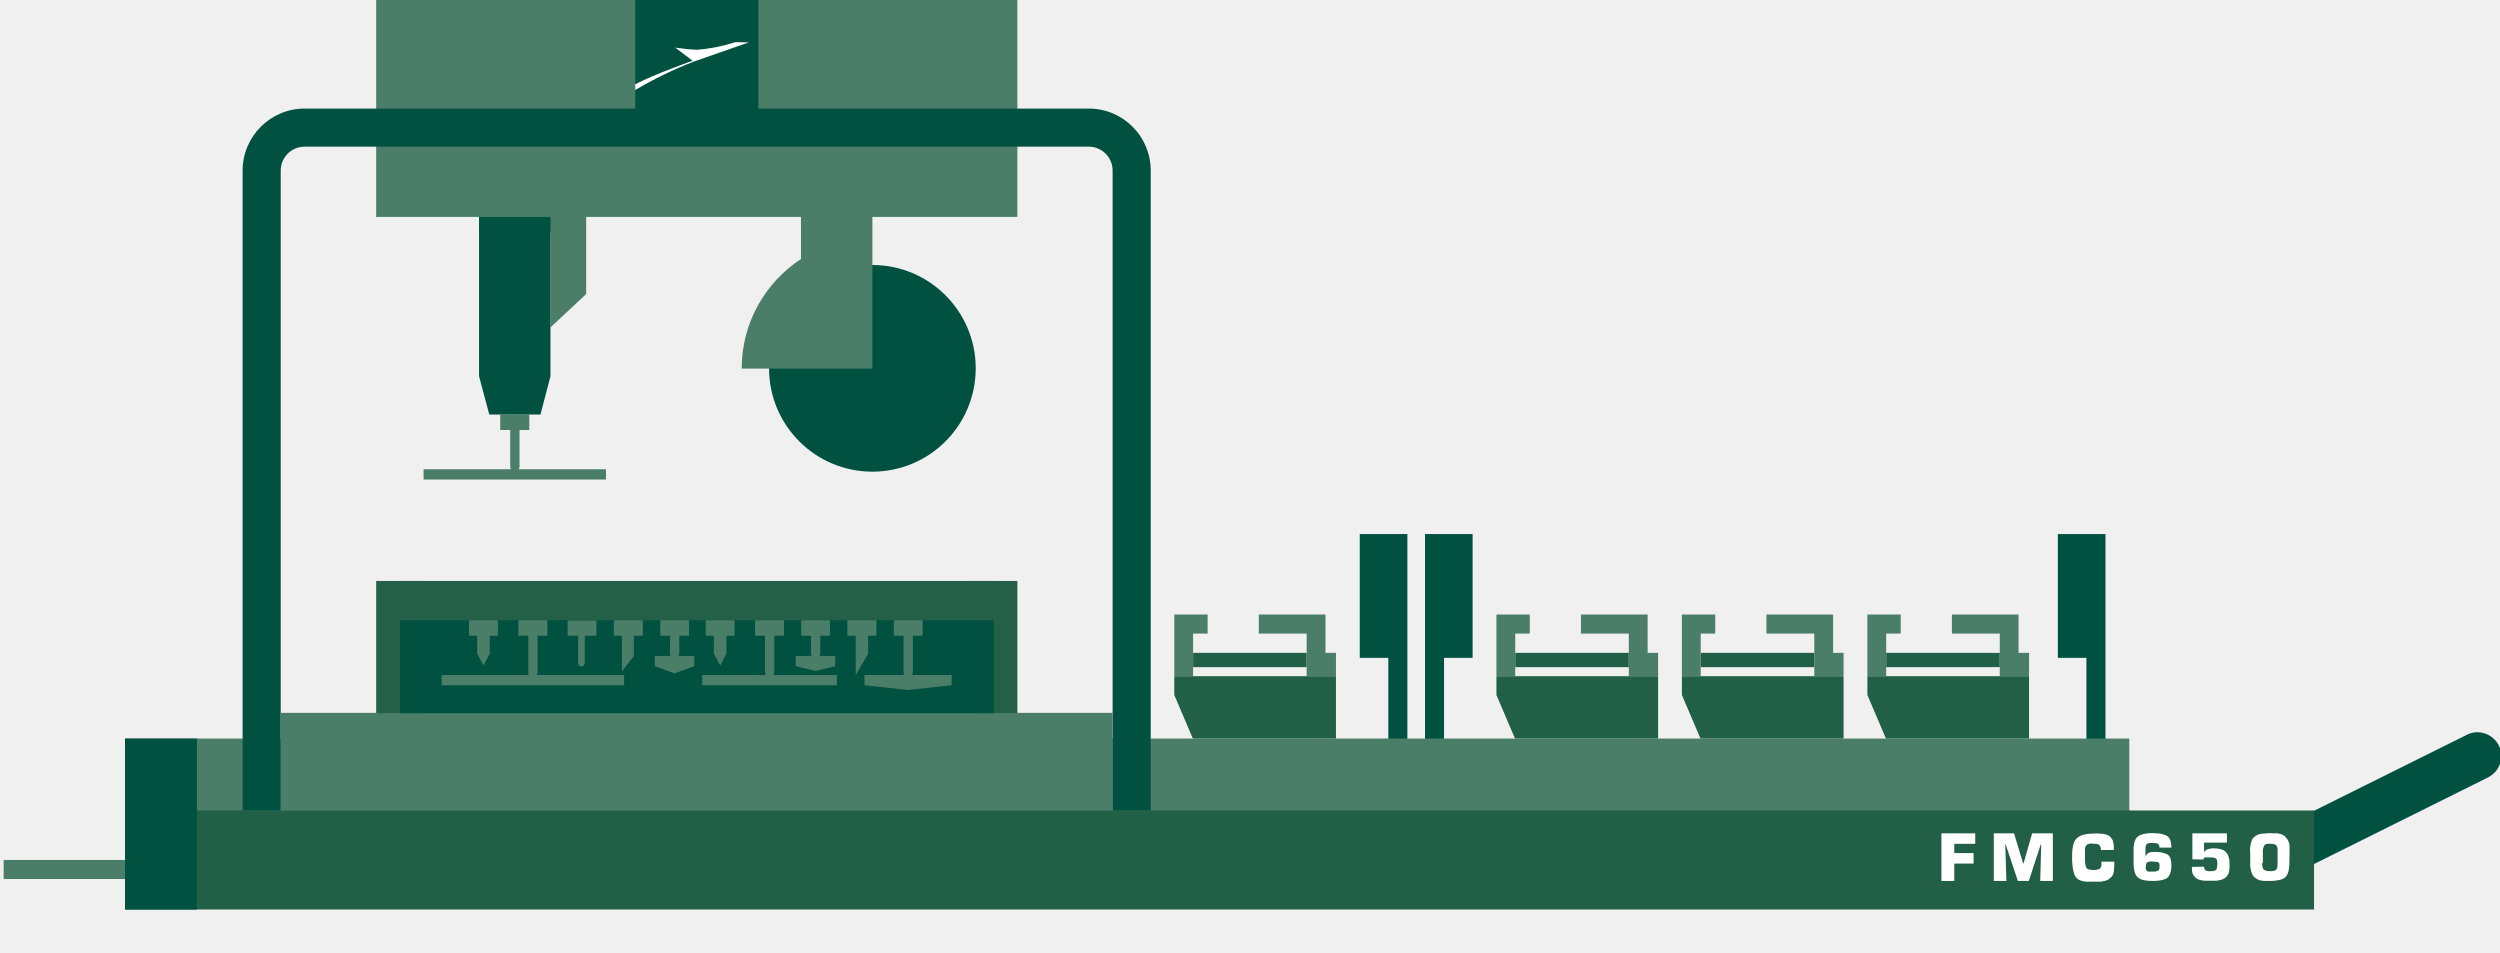
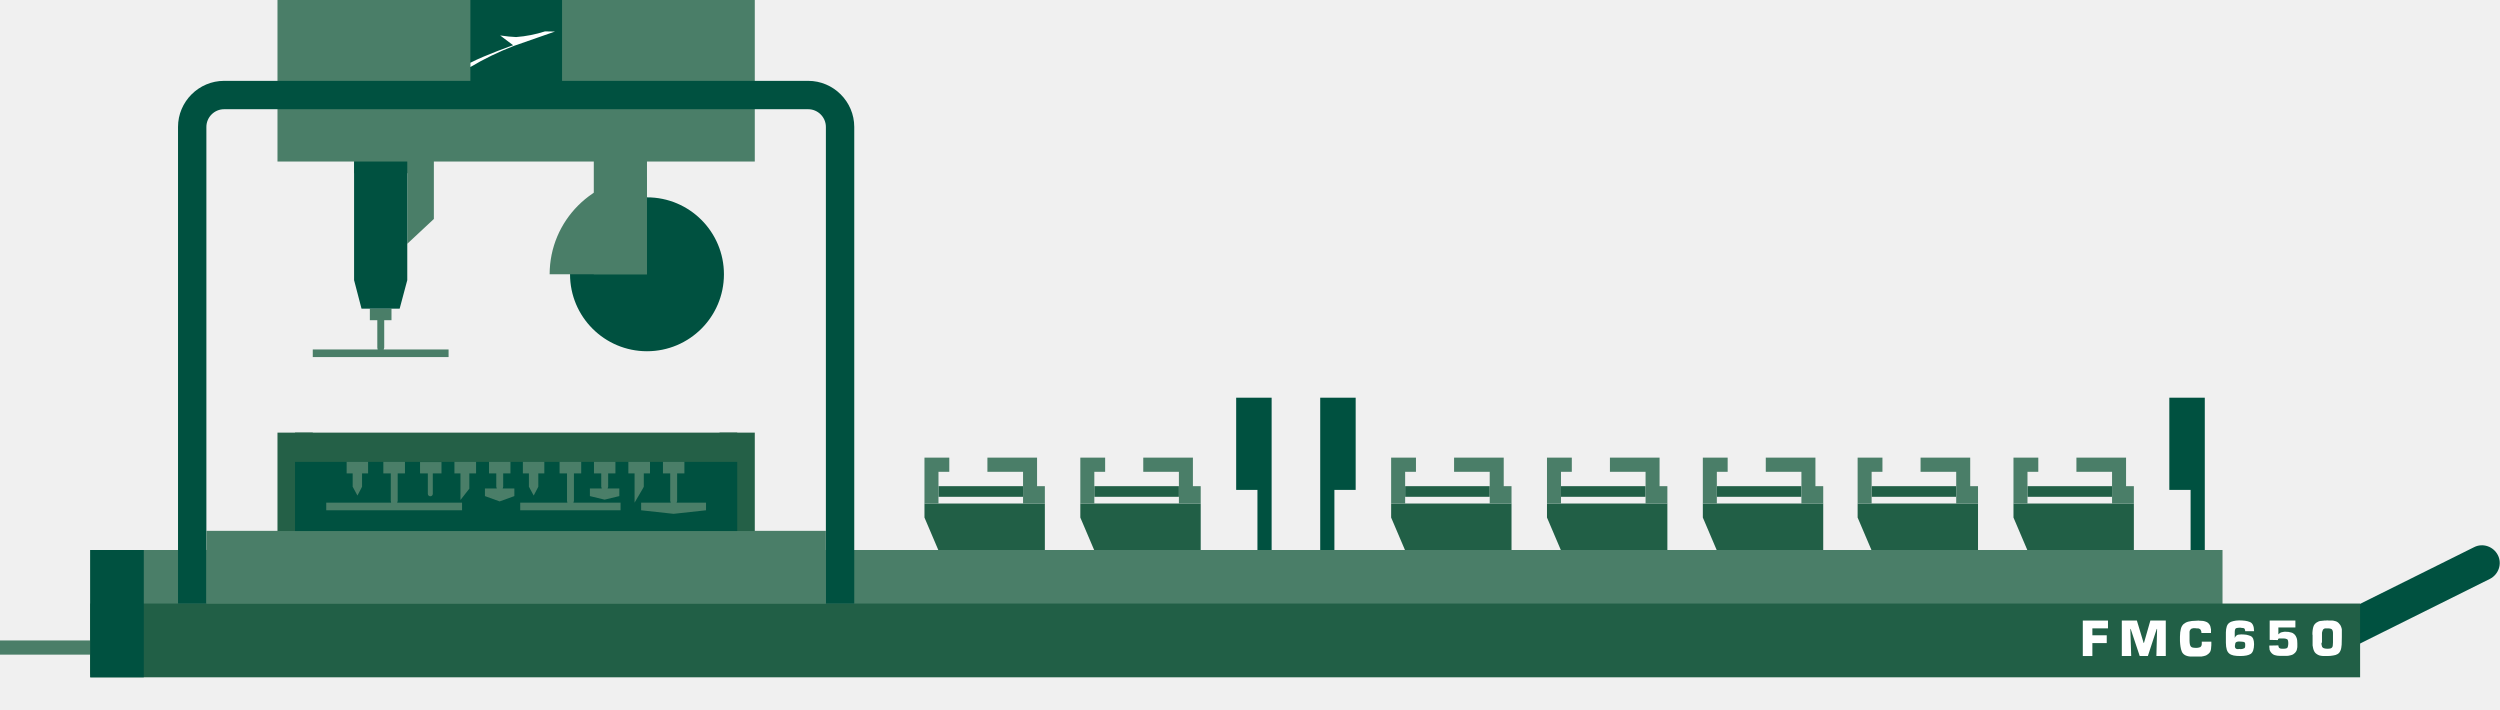
- <svg xmlns="http://www.w3.org/2000/svg" version="1.1" x="0px" y="0px" viewBox="0 0 1050 400" style="enable-background:new 0 0 1050 400;" xml:space="preserve">
+ <svg xmlns="http://www.w3.org/2000/svg" version="1.1" x="0px" y="0px" viewBox="0 0 1410 400" style="enable-background:new 0 0 1410 400;" xml:space="preserve">
  <style type="text/css">
	.st0{fill:#005140;}
	.st1{fill:none;}
	.st2{fill:#4A7E68;}
	.st3{fill:#215F46;}
	.st4{fill:#FFFFFF;}
	.st5{fill:#246047;}
</style>
  <g id="out">
-     <path class="st0" d="M909,371.8l127.1-63.2c4.9-2.5,10.9-0.4,13.4,4.5c2.5,4.9,0.4,10.9-4.5,13.4l-106.3,52.9   C937.6,379.9,904.1,374.2,909,371.8z" />
+     <path class="st0" d="M1268.3,371.8l127.1-63.2c4.9-2.5,10.9-0.4,13.4,4.5c2.5,4.9,0.4,10.9-4.5,13.4l-106.3,52.9   C1296.9,379.9,1263.3,374.2,1268.3,371.8z" />
  </g>
  <g id="FMC650">
</g>
  <g data-highlighted="FMC650_axes">
-     <path class="st1" d="M34.5,382v-71.8c0-9.9,8.1-18,18-18h49.5v48.2h381.4V240.1h360.9c9.9,0,18,8.1,18,18v34.1h32   c9.9,0,18,8.1,18,18v12.2h59.7c9.9,0,18,8.1,18,18V382c0,9.9-8.1,18-18,18H52.5C42.5,400,34.5,391.9,34.5,382z" />
+     <path class="st1" d="M32.9,382v-71.8c0-9.9,8.1-18,18-18h49.5v48.2h381.4V240.1h721.7c9.9,0,18,8.1,18,18v34.1h32   c9.9,0,18,8.1,18,18v12.2h59.7c9.9,0,18,8.1,18,18V382c0,9.9-8.1,18-18,18H50.9C41,400,32.9,391.9,32.9,382z" />
  </g>
  <g data-group="FMC650_axes">
    <g>
-       <polygon class="st0" points="598.5,260.3 598.5,273.3 598.5,316.3 606.5,316.3 606.5,276.3 618.5,276.3 618.5,224.3 598.5,224.3       " />
-       <polygon class="st0" points="884.3,260.3 884.3,273.3 884.3,316.3 876.3,316.3 876.3,276.3 864.3,276.3 864.3,224.3 884.3,224.3       " />
-       <polygon class="st0" points="591.1,260.3 591.1,273.3 591.1,316.3 583.1,316.3 583.1,276.3 571.1,276.3 571.1,224.3 591.1,224.3       " />
+       <polygon class="st0" points="744.6,260.3 744.6,273.3 744.6,316.3 752.6,316.3 752.6,276.3 764.6,276.3 764.6,224.3 744.6,224.3       " />
+       <polygon class="st0" points="1243.5,260.3 1243.5,273.3 1243.5,316.3 1235.5,316.3 1235.5,276.3 1223.5,276.3 1223.5,224.3     1243.5,224.3   " />
+       <polygon class="st0" points="717.2,260.3 717.2,273.3 717.2,316.3 709.2,316.3 709.2,276.3 697.2,276.3 697.2,224.3 717.2,224.3       " />
    </g>
-     <rect x="51.8" y="310.9" transform="matrix(-1.836970e-16 1 -1 -1.836970e-16 421.0314 309.3841)" class="st2" width="8" height="108.6" />
+     <rect x="50.3" y="310.9" transform="matrix(-1.836970e-16 1 -1 -1.836970e-16 419.4966 310.9188)" class="st2" width="8" height="108.6" />
    <g>
      <g>
-         <g>
-           <polygon class="st3" points="839.9,284 839.9,284 792.2,284 784.3,284 784.3,291.9 785.2,294 792.1,310.2 852.2,310.2       852.2,294 852.2,284     " />
-           <polygon class="st3" points="839.9,280.2 839.9,274.2 839.9,274.2 792.2,274.2 792.2,280.2     " />
-           <polygon class="st2" points="839.9,274.2 839.9,274.2 839.9,280.2 839.9,280.2 839.9,284 839.9,284 852.2,284 852.2,284       852.2,274.2 847.8,274.2 847.8,266.1 847.8,258.1 839.9,258.1 819.8,258.1 819.8,266.1 839.9,266.1     " />
-           <polygon class="st2" points="792.2,266.1 798.3,266.1 798.3,258.1 792.2,258.1 784.3,258.1 784.3,266.1 784.3,284 792.2,284           " />
-         </g>
-         <g>
-           <polygon class="st3" points="762,284 762,284 714.3,284 706.4,284 706.4,291.9 707.3,294 714.2,310.2 774.3,310.2 774.3,294       774.3,284     " />
-           <polygon class="st3" points="762,280.2 762,274.2 762,274.2 714.3,274.2 714.3,280.2     " />
-           <polygon class="st2" points="762,274.2 762,274.2 762,280.2 762,280.2 762,284 762,284 774.3,284 774.3,284 774.3,274.2       769.9,274.2 769.9,266.1 769.9,258.1 762,258.1 741.9,258.1 741.9,266.1 762,266.1     " />
-           <polygon class="st2" points="714.3,266.1 720.4,266.1 720.4,258.1 714.3,258.1 706.4,258.1 706.4,266.1 706.4,284 714.3,284           " />
-         </g>
-         <g>
-           <polygon class="st3" points="684.1,284 684.1,284 636.4,284 628.5,284 628.5,291.9 629.4,294 636.3,310.2 696.4,310.2       696.4,294 696.4,284     " />
-           <polygon class="st3" points="684.1,280.2 684.1,274.2 684.1,274.2 636.4,274.2 636.4,280.2     " />
-           <polygon class="st2" points="684.1,274.2 684.1,274.2 684.1,280.2 684.1,280.2 684.1,284 684.1,284 696.4,284 696.4,284       696.4,274.2 692,274.2 692,266.1 692,258.1 684.1,258.1 664,258.1 664,266.1 684.1,266.1     " />
-           <polygon class="st2" points="636.4,266.1 642.5,266.1 642.5,258.1 636.4,258.1 628.5,258.1 628.5,266.1 628.5,284 636.4,284           " />
-         </g>
+         <polygon class="st3" points="1191.2,284 1191.2,284 1143.5,284 1135.6,284 1135.6,291.9 1136.5,294 1143.4,310.2 1203.5,310.2      1203.5,294 1203.5,284    " />
+         <polygon class="st3" points="1191.2,280.2 1191.2,274.2 1191.2,274.2 1143.5,274.2 1143.5,280.2    " />
+         <polygon class="st2" points="1191.2,274.2 1191.2,274.2 1191.2,280.2 1191.2,280.2 1191.2,284 1191.2,284 1203.5,284 1203.5,284      1203.5,274.2 1199.1,274.2 1199.1,266.1 1199.1,258.1 1191.2,258.1 1171.1,258.1 1171.1,266.1 1191.2,266.1    " />
+         <polygon class="st2" points="1143.5,266.1 1149.6,266.1 1149.6,258.1 1143.5,258.1 1135.6,258.1 1135.6,266.1 1135.6,284      1143.5,284    " />
      </g>
      <g>
-         <polygon class="st3" points="548.8,284 548.8,284 501.1,284 493.2,284 493.2,291.9 494.1,294 501,310.2 561.1,310.2 561.1,294      561.1,284    " />
-         <polygon class="st3" points="548.8,280.2 548.8,274.2 548.8,274.2 501.1,274.2 501.1,280.2    " />
-         <polygon class="st2" points="548.8,274.2 548.8,274.2 548.8,280.2 548.8,280.2 548.8,284 548.8,284 561.1,284 561.1,284      561.1,274.2 556.7,274.2 556.7,266.1 556.7,258.1 548.8,258.1 528.7,258.1 528.7,266.1 548.8,266.1    " />
-         <polygon class="st2" points="501.1,266.1 507.2,266.1 507.2,258.1 501.1,258.1 493.2,258.1 493.2,266.1 493.2,284 501.1,284         " />
+         <polygon class="st3" points="1103.3,284 1103.3,284 1055.6,284 1047.7,284 1047.7,291.9 1048.6,294 1055.5,310.2 1115.6,310.2      1115.6,294 1115.6,284    " />
+         <polygon class="st3" points="1103.3,280.2 1103.3,274.2 1103.3,274.2 1055.6,274.2 1055.6,280.2    " />
+         <polygon class="st2" points="1103.3,274.2 1103.3,274.2 1103.3,280.2 1103.3,280.2 1103.3,284 1103.3,284 1115.6,284 1115.6,284      1115.6,274.2 1111.2,274.2 1111.2,266.1 1111.2,258.1 1103.3,258.1 1083.2,258.1 1083.2,266.1 1103.3,266.1    " />
+         <polygon class="st2" points="1055.6,266.1 1061.7,266.1 1061.7,258.1 1055.6,258.1 1047.7,258.1 1047.7,266.1 1047.7,284      1055.6,284    " />
+       </g>
+       <g>
+         <polygon class="st3" points="1016,284 1016,284 968.3,284 960.4,284 960.4,291.9 961.3,294 968.2,310.2 1028.3,310.2 1028.3,294      1028.3,284    " />
+         <polygon class="st3" points="1016,280.2 1016,274.2 1016,274.2 968.3,274.2 968.3,280.2    " />
+         <polygon class="st2" points="1016,274.2 1016,274.2 1016,280.2 1016,280.2 1016,284 1016,284 1028.3,284 1028.3,284      1028.3,274.2 1023.9,274.2 1023.9,266.1 1023.9,258.1 1016,258.1 995.9,258.1 995.9,266.1 1016,266.1    " />
+         <polygon class="st2" points="968.3,266.1 974.4,266.1 974.4,258.1 968.3,258.1 960.4,258.1 960.4,266.1 960.4,284 968.3,284         " />
+       </g>
+       <g>
+         <polygon class="st3" points="928.1,284 928.1,284 880.4,284 872.5,284 872.5,291.9 873.4,294 880.3,310.2 940.4,310.2 940.4,294      940.4,284    " />
+         <polygon class="st3" points="928.1,280.2 928.1,274.2 928.1,274.2 880.4,274.2 880.4,280.2    " />
+         <polygon class="st2" points="928.1,274.2 928.1,274.2 928.1,280.2 928.1,280.2 928.1,284 928.1,284 940.4,284 940.4,284      940.4,274.2 936,274.2 936,266.1 936,258.1 928.1,258.1 908,258.1 908,266.1 928.1,266.1    " />
+         <polygon class="st2" points="880.4,266.1 886.5,266.1 886.5,258.1 880.4,258.1 872.5,258.1 872.5,266.1 872.5,284 880.4,284         " />
+       </g>
+       <g>
+         <polygon class="st3" points="840.2,284 840.2,284 792.5,284 784.6,284 784.6,291.9 785.5,294 792.4,310.2 852.5,310.2 852.5,294      852.5,284    " />
+         <polygon class="st3" points="840.2,280.2 840.2,274.2 840.2,274.2 792.5,274.2 792.5,280.2    " />
+         <polygon class="st2" points="840.2,274.2 840.2,274.2 840.2,280.2 840.2,280.2 840.2,284 840.2,284 852.5,284 852.5,284      852.5,274.2 848.1,274.2 848.1,266.1 848.1,258.1 840.2,258.1 820.1,258.1 820.1,266.1 840.2,266.1    " />
+         <polygon class="st2" points="792.5,266.1 798.6,266.1 798.6,258.1 792.5,258.1 784.6,258.1 784.6,266.1 784.6,284 792.5,284         " />
+       </g>
+       <g>
+         <polygon class="st3" points="664.9,284 664.9,284 617.2,284 609.3,284 609.3,291.9 610.2,294 617.1,310.2 677.2,310.2 677.2,294      677.2,284    " />
+         <polygon class="st3" points="664.9,280.2 664.9,274.2 664.9,274.2 617.2,274.2 617.2,280.2    " />
+         <polygon class="st2" points="664.9,274.2 664.9,274.2 664.9,280.2 664.9,280.2 664.9,284 664.9,284 677.2,284 677.2,284      677.2,274.2 672.8,274.2 672.8,266.1 672.8,258.1 664.9,258.1 644.8,258.1 644.8,266.1 664.9,266.1    " />
+         <polygon class="st2" points="617.2,266.1 623.3,266.1 623.3,258.1 617.2,258.1 609.3,258.1 609.3,266.1 609.3,284 617.2,284         " />
+       </g>
+       <g>
+         <polygon class="st3" points="577,284 577,284 529.3,284 521.4,284 521.4,291.9 522.3,294 529.2,310.2 589.3,310.2 589.3,294      589.3,284    " />
+         <polygon class="st3" points="577,280.2 577,274.2 577,274.2 529.3,274.2 529.3,280.2    " />
+         <polygon class="st2" points="577,274.2 577,274.2 577,280.2 577,280.2 577,284 577,284 589.3,284 589.3,284 589.3,274.2      584.9,274.2 584.9,266.1 584.9,258.1 577,258.1 556.9,258.1 556.9,266.1 577,266.1    " />
+         <polygon class="st2" points="529.3,266.1 535.4,266.1 535.4,258.1 529.3,258.1 521.4,258.1 521.4,266.1 521.4,284 529.3,284         " />
      </g>
    </g>
-     <rect x="52.5" y="310.2" class="st2" width="841.8" height="70.2" />
-     <rect x="52.5" y="340.4" class="st3" width="919.4" height="41.6" />
-     <rect x="52.5" y="310.2" class="st0" width="30.2" height="71.8" />
+     <rect x="50.9" y="310.2" class="st2" width="1202.6" height="70.2" />
+     <rect x="50.9" y="340.4" class="st3" width="1280.2" height="41.6" />
+     <rect x="50.9" y="310.2" class="st0" width="30.2" height="71.8" />
    <g>
-       <path class="st4" d="M820.8,358.3h8.1v4.4h-8.1v7.3h-5.4v-20h14.2v4.4h-8.8V358.3z" />
-       <path class="st4" d="M862.2,370h-5.3l0.4-15.3h-0.2l-5,15.3h-4.6l-5.1-15.3h-0.2l0.5,15.3h-5.3v-20h8.5l3.8,12.6h0.2l3.6-12.6h8.7    V370z" />
-       <path class="st4" d="M888,362.5v0.6c0,0.6,0,1.3-0.1,1.8c0,0.6-0.1,1.1-0.2,1.7c-0.1,0.5-0.3,1-0.7,1.5s-0.8,0.8-1.4,1.2    c-0.3,0.2-0.6,0.4-1,0.5c-0.3,0.1-0.7,0.2-1.1,0.3c-0.2,0-0.4,0-0.5,0.1c-0.2,0-0.4,0-0.5,0.1c-0.2,0-0.4,0-0.6,0    c-0.2,0-0.4,0-0.5,0c0,0-0.1,0-0.1,0c-0.1,0-0.1,0-0.1,0s-0.1,0-0.1,0s-0.1,0-0.1,0c-0.2,0-0.4,0-0.6,0c-0.2,0-0.4,0-0.6,0    c-0.1,0-0.2,0-0.3,0s-0.2,0-0.3,0c-0.1,0-0.2,0-0.3,0s-0.2,0-0.3,0c-0.1,0-0.2,0-0.3,0c-0.1,0-0.2,0-0.3,0c-0.1,0-0.2,0-0.3,0    c-0.1,0-0.2,0-0.3,0c-0.2,0-0.4,0-0.6,0c-0.2,0-0.4,0-0.6,0c-1.3-0.1-2.4-0.4-3.2-0.9c-0.8-0.5-1.4-1.2-1.7-2    c-0.3-0.8-0.6-1.8-0.7-2.7c-0.2-1-0.2-2-0.3-3.1l0-2.6c0-1.7,0.2-3.1,0.5-4.3c0.3-1.2,0.8-2,1.5-2.7c0.7-0.6,1.6-1.1,2.7-1.4    c1.2-0.3,2.6-0.5,4.3-0.5l1.7-0.1c0.1,0,0.1,0.1,0.2,0.1s0.1,0,0.2,0c0.1,0,0.2,0,0.2,0s0.1,0,0.2,0c0.5,0,1,0.1,1.5,0.1    c0.5,0.1,1,0.2,1.5,0.4c0.5,0.1,0.9,0.4,1.3,0.7s0.7,0.7,1,1.2c0.1,0.2,0.3,0.5,0.3,0.7c0.1,0.3,0.2,0.5,0.2,0.8    c0,0.1,0,0.3,0.1,0.4c0,0.1,0,0.3,0.1,0.4c0,0.1,0,0.3,0,0.4c0,0.1,0,0.3,0,0.4c0,0.1,0,0.2,0,0.2s0,0.2,0,0.2c0,0,0,0.1,0,0.1    s0,0.1,0,0.1c0,0,0,0.1,0,0.1s0,0.1,0,0.1c0,0,0,0,0,0.1c0,0,0,0,0,0.1c0,0,0,0,0,0.1c0,0,0,0,0,0c0,0,0,0,0,0c0,0,0,0,0,0    c0,0,0,0,0,0v0.3h-5.4c0-0.5,0-0.9-0.2-1.2c-0.1-0.3-0.2-0.6-0.4-0.8c-0.2-0.2-0.5-0.3-0.8-0.5c-0.4-0.1-0.8-0.1-1.3-0.1l-0.9-0.1    c0,0-0.1,0-0.1,0c0,0-0.1,0-0.1,0c0,0-0.1,0-0.1,0s-0.1,0-0.1,0s-0.1,0-0.1,0s-0.1,0-0.1,0c0,0-0.1,0-0.1,0c0,0-0.1,0-0.1,0    c-0.2,0-0.3,0-0.5,0.1c-0.2,0-0.3,0.1-0.5,0.1c-0.1,0.1-0.3,0.1-0.4,0.2c-0.1,0.1-0.2,0.2-0.3,0.3c-0.1,0.1-0.2,0.2-0.3,0.4    c-0.1,0.1-0.1,0.2-0.2,0.4c0,0.1,0,0.3-0.1,0.4c0,0.1,0,0.3,0,0.4c0,0,0,0,0,0.1c0,0,0,0,0,0.1c0,0,0,0,0,0.1c0,0,0,0,0,0.1    c0,0,0,0,0,0.1c0,0,0,0,0,0.1c0,0,0,0,0,0.1c0,0.1,0,0.2,0,0.2c0,0.1,0,0.1,0,0.2c0,0.1,0,0.2,0,0.2s0,0.1,0,0.2    c0,0.1,0,0.2,0,0.2s0,0.1,0,0.2c0,0.1,0,0.2,0,0.2s0,0.1,0,0.2c0,0.1,0,0.3,0,0.4c0,0.2,0,0.3,0,0.5c0,0.1,0,0.3,0,0.4    s0,0.3,0,0.4c0,0,0,0.1,0,0.1c0,0,0,0.1,0,0.1c0,0,0,0.1,0,0.1c0,0,0,0.1,0,0.1c0,0.1,0,0.1,0,0.2c0,0,0,0.1,0,0.1s0,0.1,0,0.1    c0,0.1,0,0.1,0,0.1c0,0.7,0.1,1.4,0.2,1.9c0.1,0.5,0.3,0.9,0.5,1.2c0.2,0.3,0.6,0.5,1,0.6s1.1,0.2,1.8,0.2c0.5,0,1,0,1.4-0.1    s0.8-0.2,1.1-0.3c0.3-0.2,0.5-0.4,0.7-0.8c0.2-0.4,0.2-0.8,0.2-1.4c0,0,0,0,0-0.1c0,0,0,0,0-0.1c0,0,0,0,0-0.1s0,0,0-0.1    c0,0,0,0,0-0.1c0,0,0,0,0-0.1s0,0,0-0.1s0,0,0-0.1v-0.1H888z" />
-       <path class="st4" d="M907,356.1c0-0.5-0.1-0.8-0.2-1.1c-0.1-0.3-0.2-0.5-0.4-0.6c-0.2-0.1-0.4-0.2-0.7-0.2s-0.7-0.1-1-0.1    l-0.5-0.1c-0.5,0-1,0.1-1.4,0.1c-0.4,0.1-0.7,0.1-0.9,0.2c-0.3,0.1-0.4,0.4-0.6,0.7c-0.1,0.4-0.2,0.8-0.2,1.4l0,0.5v2.9    c0.2-0.5,0.4-0.8,0.7-1.1s0.5-0.5,0.8-0.6c0.3-0.1,0.6-0.2,1-0.2c0.4,0,0.8-0.1,1.2-0.1c1.1,0,2,0.1,2.9,0.2    c0.8,0.2,1.6,0.4,2.3,0.7c0.7,0.3,1.2,0.9,1.5,1.6c0.3,0.8,0.5,1.8,0.5,3c0,1.4-0.2,2.6-0.5,3.5c-0.3,0.9-0.8,1.6-1.4,2    c-0.6,0.4-1.4,0.7-2.4,0.9c-1,0.2-2.2,0.3-3.5,0.3c-1.5,0-2.7-0.1-3.7-0.3c-1-0.2-1.9-0.6-2.5-1.1c-0.6-0.5-1.1-1.2-1.4-2.2    c-0.3-1-0.5-2.3-0.5-3.9c0-0.1,0-0.2,0-0.3c0-0.1,0-0.2,0-0.3s0-0.2,0-0.3c0-0.1,0-0.2,0-0.3c0-0.1,0-0.2,0-0.3c0-0.1,0-0.2,0-0.3    c0-0.1,0-0.2,0-0.3c0-0.1,0-0.2,0-0.3l0-3.4c0-1.3,0.2-2.5,0.5-3.4c0.3-0.9,0.8-1.6,1.4-2c0.6-0.5,1.4-0.8,2.3-1    c0.9-0.2,2-0.4,3.3-0.4c1.2,0,2.3,0.1,3.3,0.2s1.9,0.4,2.7,0.7c0.8,0.3,1.4,0.9,1.8,1.8c0.4,0.9,0.6,2.1,0.6,3.5v-0.1H907z     M901.2,364.7c0,0.3,0.1,0.5,0.2,0.7c0.1,0.2,0.3,0.4,0.5,0.5c0.2,0.1,0.5,0.2,0.9,0.2l1.3-0.1c0,0,0,0.1,0.1,0.1c0,0,0,0,0.1,0    c0,0,0,0,0.1,0c0,0,0,0,0.1,0c0.5,0,0.9-0.1,1.2-0.2c0.3-0.1,0.6-0.2,0.8-0.3c0.2-0.1,0.3-0.3,0.4-0.6c0.1-0.3,0.1-0.7,0.1-1.3    c0-0.4,0-0.7-0.1-1c-0.1-0.3-0.2-0.4-0.4-0.5c-0.2-0.1-0.4-0.2-0.6-0.2c-0.2,0-0.5-0.1-0.8-0.1l-1.6-0.1c-0.5,0-0.9,0.1-1.2,0.2    c-0.3,0.1-0.5,0.2-0.6,0.3c-0.1,0.1-0.2,0.3-0.3,0.6s-0.1,0.5-0.1,0.9v-0.1C901.2,364.1,901.2,364.4,901.2,364.7z" />
-       <path class="st4" d="M935.5,353.9h-9.8v3.9c0.3-0.3,0.6-0.6,0.9-0.8c0.3-0.2,0.6-0.3,0.9-0.4c0.3-0.1,0.7-0.1,1-0.2    s0.8-0.1,1.2-0.1c1.2,0,2.2,0.1,3.1,0.4c0.9,0.2,1.5,0.6,2,1.1c0.5,0.5,0.9,1.1,1.2,2c0.3,0.8,0.4,1.9,0.4,3.1v0.6    c0,0.1,0,0.2,0,0.3c0,0.1,0,0.2,0,0.3c0,0,0,0.1,0,0.1s0,0.1,0,0.1c0,0,0,0.1,0,0.1c0,0.1,0,0.1,0,0.1c0,0.4,0,0.7-0.1,1    s-0.1,0.7-0.2,1c-0.1,0.3-0.2,0.6-0.4,0.9c-0.2,0.3-0.4,0.6-0.6,0.8c-0.3,0.3-0.7,0.6-1,0.8s-0.8,0.4-1.2,0.5s-0.8,0.2-1.3,0.3    c-0.4,0.1-0.9,0.1-1.3,0.1c-0.1,0-0.2,0-0.3,0s-0.2,0-0.3,0c-0.1,0-0.2,0-0.3,0s-0.2,0-0.2,0c-0.1,0-0.2,0-0.3,0    c-0.1,0-0.2,0-0.3,0c-0.1,0-0.2,0-0.3,0c-0.1,0-0.2,0-0.2,0c-0.1,0-0.3,0-0.4,0c-0.2,0-0.3,0-0.5,0c-0.1,0-0.2,0-0.2,0    s-0.1,0-0.2,0c-0.1,0-0.2,0-0.2,0s-0.1,0-0.2,0c-0.5,0-1-0.1-1.4-0.1c-0.5-0.1-0.9-0.2-1.3-0.3c-0.4-0.1-0.8-0.3-1.2-0.6    c-0.4-0.3-0.7-0.6-1-1c-0.2-0.2-0.3-0.4-0.4-0.6c-0.1-0.2-0.2-0.5-0.3-0.7c-0.1-0.2-0.1-0.5-0.1-0.8c0-0.3-0.1-0.5-0.1-0.8    c0-0.1,0-0.1,0-0.2s0-0.1,0-0.2c0,0,0-0.1,0-0.1c0,0,0-0.1,0-0.1c0,0,0,0,0-0.1s0-0.1,0-0.1c0,0,0,0,0-0.1s0,0,0,0c0,0,0,0,0,0    l5.1-0.1c0,0.4,0.1,0.7,0.2,1c0.1,0.2,0.2,0.4,0.4,0.5c0.2,0.1,0.4,0.2,0.6,0.3c0.3,0,0.6,0.1,0.9,0.1c0.8,0,1.4,0,1.9-0.1    c0.5-0.1,0.8-0.2,1-0.4c0.2-0.2,0.3-0.5,0.4-0.9c0.1-0.4,0.2-1,0.2-1.8c0-0.6-0.1-1.1-0.2-1.5c-0.1-0.4-0.3-0.6-0.5-0.7    c-0.2-0.1-0.5-0.2-0.9-0.3c-0.4-0.1-0.9-0.1-1.5-0.1c0,0,0,0-0.1,0c0,0-0.1,0-0.1,0c0,0-0.1,0-0.1,0c0,0-0.1,0-0.1,0    c-0.1,0-0.1,0-0.2,0c-0.1,0-0.1,0-0.1,0c-0.1,0-0.1,0-0.2,0c-0.1,0-0.1,0-0.2,0c-0.1,0-0.1,0-0.2,0c-0.1,0-0.1,0-0.2,0    c-0.1,0-0.2,0-0.3,0c-0.1,0-0.2,0-0.3,0c-0.1,0-0.3,0.1-0.3,0.1c-0.1,0.1-0.2,0.1-0.2,0.2c-0.1,0.1-0.1,0.2-0.1,0.3    c0,0.1-0.1,0.2-0.1,0.3l-4.6-0.1V350h14.5V353.9z" />
-       <path class="st4" d="M945,358c0-0.8,0-1.5,0.1-2.3c0.1-0.7,0.2-1.5,0.4-2.1c0.2-0.7,0.5-1.3,1-1.8c0.5-0.5,1.2-1,2-1.3    c0.2-0.1,0.4-0.2,0.7-0.2c0.2-0.1,0.5-0.1,0.7-0.1c0.3,0,0.5-0.1,0.8-0.1c0.3,0,0.5,0,0.8-0.1c0,0,0.1,0,0.1,0s0.1,0,0.1,0    c0,0,0,0,0.1,0c0,0,0.1,0,0.1,0c0,0,0.1,0,0.1,0c0,0,0.1,0,0.1,0c0,0,0,0,0.1,0s0.1,0,0.1,0l1.1-0.1c0.3,0,0.6,0.1,1,0.1    c0.3,0,0.6,0,1,0c0.2,0,0.3,0,0.5,0s0.3,0,0.5,0c0.2,0,0.3,0,0.5,0.1c0.2,0,0.3,0,0.5,0.1c0.5,0.1,0.9,0.2,1.3,0.4    s0.8,0.5,1.1,0.8c0.3,0.4,0.6,0.7,0.9,1.1c0.2,0.4,0.5,0.8,0.6,1.3c0.1,0.2,0.1,0.5,0.2,0.7c0.1,0.2,0.1,0.5,0.1,0.8    c0,0.1,0,0.3,0,0.4c0,0.1,0,0.3,0,0.4c0,0.1,0,0.3,0,0.4c0,0.1,0,0.3,0,0.4c0,0.1,0,0.1,0,0.2c0,0.1,0,0.1,0,0.1s0,0.1,0,0.1    s0,0.1,0,0.1c0,0.2,0,0.4,0,0.5s0,0.3,0,0.5c0,0.1,0,0.2,0,0.2s0,0.2,0,0.2c0,0.1,0,0.1,0,0.2s0,0.2,0,0.2l-0.1,4.4    c-0.1,1.4-0.3,2.5-0.7,3.4c-0.4,0.9-0.9,1.5-1.6,1.9c-0.7,0.4-1.5,0.7-2.5,0.8c-1,0.2-2.1,0.3-3.3,0.3h-1c-0.1,0-0.2,0-0.3,0    c-0.1,0-0.2,0-0.3,0c-0.1,0-0.1,0-0.2,0s-0.1,0-0.1,0c-0.1,0-0.1,0-0.2,0s-0.1,0-0.1,0c-0.3,0-0.5,0-0.8-0.1c-0.3,0-0.5,0-0.8-0.1    c-0.3,0-0.5-0.1-0.8-0.2s-0.5-0.2-0.7-0.3c-0.5-0.3-1-0.6-1.3-0.9c-0.4-0.4-0.7-0.8-0.9-1.3c-0.2-0.5-0.4-1-0.5-1.5    c-0.1-0.5-0.2-1.1-0.3-1.6c0,0,0-0.1,0-0.1s0-0.1,0-0.1c0,0,0-0.1,0-0.1c0,0,0-0.1,0-0.1c0,0,0-0.1,0-0.1s0-0.1,0-0.2    c0,0,0-0.1,0-0.1s0-0.1,0-0.1v-3.8V358z M950.1,362.5c0,0.7,0,1.3,0.2,1.7c0.1,0.5,0.2,0.8,0.5,1c0.2,0.2,0.5,0.4,1,0.5    c0.5,0.1,1,0.2,1.7,0.2c0.7,0,1.3-0.1,1.8-0.2c0.4-0.1,0.7-0.4,0.9-0.7c0.2-0.3,0.3-0.7,0.3-1.1s0.1-1,0.1-1.6c0-0.2,0-0.4,0-0.6    c0-0.2,0-0.4,0-0.6c0-0.2,0-0.4,0-0.6s0-0.4,0-0.6c0-0.2,0-0.4,0-0.6c0-0.2,0-0.4,0-0.6c0-0.1,0-0.2,0-0.3c0-0.1,0-0.2,0-0.3    c0-0.1,0-0.2,0-0.3c0-0.1,0-0.2,0-0.3c0-0.6,0-1-0.1-1.4c-0.1-0.4-0.2-0.7-0.4-1c-0.2-0.2-0.4-0.4-0.8-0.5s-0.9-0.2-1.5-0.2    c-0.1,0-0.2,0-0.2,0s-0.1,0-0.2,0s-0.2,0-0.2,0c-0.1,0-0.1,0-0.2,0c-0.1,0-0.2,0-0.2,0s-0.1,0-0.2,0c-0.1,0-0.2,0-0.2,0    c-0.1,0-0.1,0-0.2,0c-0.4,0.1-0.7,0.2-0.9,0.4c-0.3,0.2-0.4,0.4-0.5,0.7c-0.1,0.3-0.2,0.6-0.3,0.9c-0.1,0.3-0.1,0.6-0.1,0.9    c0,0.1,0,0.1,0,0.2c0,0.1,0,0.1,0,0.2c0,0.1,0,0.1,0,0.2c0,0.1,0,0.1,0,0.2c0,0.1,0,0.2,0,0.2c0,0.1,0,0.1,0,0.2s0,0.2,0,0.2    c0,0.1,0,0.1,0,0.2c0,0.1,0,0.2,0,0.2s0,0.1,0,0.2c0,0.1,0,0.2,0,0.2s0,0.1,0,0.2v-0.1V362.5z" />
+       <path class="st4" d="M1180.1,358.3h8.1v4.4h-8.1v7.3h-5.4v-20h14.2v4.4h-8.8V358.3z" />
+       <path class="st4" d="M1221.5,370h-5.3l0.4-15.3h-0.2l-5,15.3h-4.6l-5.1-15.3h-0.2l0.5,15.3h-5.3v-20h8.5l3.8,12.6h0.2l3.6-12.6    h8.7V370z" />
+       <path class="st4" d="M1247.2,362.5v0.6c0,0.6,0,1.3-0.1,1.8c0,0.6-0.1,1.1-0.2,1.7c-0.1,0.5-0.3,1-0.7,1.5s-0.8,0.8-1.4,1.2    c-0.3,0.2-0.6,0.4-1,0.5c-0.3,0.1-0.7,0.2-1.1,0.3c-0.2,0-0.4,0-0.5,0.1c-0.2,0-0.4,0-0.5,0.1c-0.2,0-0.4,0-0.6,0    c-0.2,0-0.4,0-0.5,0c0,0-0.1,0-0.1,0c-0.1,0-0.1,0-0.1,0s-0.1,0-0.1,0s-0.1,0-0.1,0c-0.2,0-0.4,0-0.6,0c-0.2,0-0.4,0-0.6,0    c-0.1,0-0.2,0-0.3,0s-0.2,0-0.3,0c-0.1,0-0.2,0-0.3,0s-0.2,0-0.3,0c-0.1,0-0.2,0-0.3,0c-0.1,0-0.2,0-0.3,0c-0.1,0-0.2,0-0.3,0    c-0.1,0-0.2,0-0.3,0c-0.2,0-0.4,0-0.6,0c-0.2,0-0.4,0-0.6,0c-1.3-0.1-2.4-0.4-3.2-0.9c-0.8-0.5-1.4-1.2-1.7-2    c-0.3-0.8-0.6-1.8-0.7-2.7c-0.2-1-0.2-2-0.3-3.1l0-2.6c0-1.7,0.2-3.1,0.5-4.3c0.3-1.2,0.8-2,1.5-2.7c0.7-0.6,1.6-1.1,2.7-1.4    c1.2-0.3,2.6-0.5,4.3-0.5l1.7-0.1c0.1,0,0.1,0.1,0.2,0.1s0.1,0,0.2,0c0.1,0,0.2,0,0.2,0s0.1,0,0.2,0c0.5,0,1,0.1,1.5,0.1    c0.5,0.1,1,0.2,1.5,0.4c0.5,0.1,0.9,0.4,1.3,0.7s0.7,0.7,1,1.2c0.1,0.2,0.3,0.5,0.3,0.7c0.1,0.3,0.2,0.5,0.2,0.8    c0,0.1,0,0.3,0.1,0.4c0,0.1,0,0.3,0.1,0.4c0,0.1,0,0.3,0,0.4c0,0.1,0,0.3,0,0.4c0,0.1,0,0.2,0,0.2s0,0.2,0,0.2c0,0,0,0.1,0,0.1    s0,0.1,0,0.1c0,0,0,0.1,0,0.1s0,0.1,0,0.1c0,0,0,0,0,0.1c0,0,0,0,0,0.1c0,0,0,0,0,0.1c0,0,0,0,0,0c0,0,0,0,0,0c0,0,0,0,0,0    c0,0,0,0,0,0v0.3h-5.4c0-0.5,0-0.9-0.2-1.2c-0.1-0.3-0.2-0.6-0.4-0.8c-0.2-0.2-0.5-0.3-0.8-0.5c-0.4-0.1-0.8-0.1-1.3-0.1l-0.9-0.1    c0,0-0.1,0-0.1,0c0,0-0.1,0-0.1,0c0,0-0.1,0-0.1,0s-0.1,0-0.1,0s-0.1,0-0.1,0s-0.1,0-0.1,0c0,0-0.1,0-0.1,0c0,0-0.1,0-0.1,0    c-0.2,0-0.3,0-0.5,0.1c-0.2,0-0.3,0.1-0.5,0.1c-0.1,0.1-0.3,0.1-0.4,0.2c-0.1,0.1-0.2,0.2-0.3,0.3c-0.1,0.1-0.2,0.2-0.3,0.4    c-0.1,0.1-0.1,0.2-0.2,0.4c0,0.1,0,0.3-0.1,0.4c0,0.1,0,0.3,0,0.4c0,0,0,0,0,0.1c0,0,0,0,0,0.1c0,0,0,0,0,0.1c0,0,0,0,0,0.1    c0,0,0,0,0,0.1c0,0,0,0,0,0.1c0,0,0,0,0,0.1c0,0.1,0,0.2,0,0.2c0,0.1,0,0.1,0,0.2c0,0.1,0,0.2,0,0.2s0,0.1,0,0.2    c0,0.1,0,0.2,0,0.2s0,0.1,0,0.2c0,0.1,0,0.2,0,0.2s0,0.1,0,0.2c0,0.1,0,0.3,0,0.4c0,0.2,0,0.3,0,0.5c0,0.1,0,0.3,0,0.4    s0,0.3,0,0.4c0,0,0,0.1,0,0.1c0,0,0,0.1,0,0.1c0,0,0,0.1,0,0.1c0,0,0,0.1,0,0.1c0,0.1,0,0.1,0,0.2c0,0,0,0.1,0,0.1s0,0.1,0,0.1    c0,0.1,0,0.1,0,0.1c0,0.7,0.1,1.4,0.2,1.9c0.1,0.5,0.3,0.9,0.5,1.2c0.2,0.3,0.6,0.5,1,0.6s1.1,0.2,1.8,0.2c0.5,0,1,0,1.4-0.1    s0.8-0.2,1.1-0.3c0.3-0.2,0.5-0.4,0.7-0.8c0.2-0.4,0.2-0.8,0.2-1.4c0,0,0,0,0-0.1c0,0,0,0,0-0.1c0,0,0,0,0-0.1s0,0,0-0.1    c0,0,0,0,0-0.1c0,0,0,0,0-0.1s0,0,0-0.1s0,0,0-0.1v-0.1H1247.2z" />
+       <path class="st4" d="M1266.3,356.1c0-0.5-0.1-0.8-0.2-1.1c-0.1-0.3-0.2-0.5-0.4-0.6c-0.2-0.1-0.4-0.2-0.7-0.2s-0.7-0.1-1-0.1    l-0.5-0.1c-0.5,0-1,0.1-1.4,0.1c-0.4,0.1-0.7,0.1-0.9,0.2c-0.3,0.1-0.4,0.4-0.6,0.7c-0.1,0.4-0.2,0.8-0.2,1.4l0,0.5v2.9    c0.2-0.5,0.4-0.8,0.7-1.1s0.5-0.5,0.8-0.6c0.3-0.1,0.6-0.2,1-0.2c0.4,0,0.8-0.1,1.2-0.1c1.1,0,2,0.1,2.9,0.2    c0.8,0.2,1.6,0.4,2.3,0.7c0.7,0.3,1.2,0.9,1.5,1.6c0.3,0.8,0.5,1.8,0.5,3c0,1.4-0.2,2.6-0.5,3.5c-0.3,0.9-0.8,1.6-1.4,2    c-0.6,0.4-1.4,0.7-2.4,0.9c-1,0.2-2.2,0.3-3.5,0.3c-1.5,0-2.7-0.1-3.7-0.3c-1-0.2-1.9-0.6-2.5-1.1c-0.6-0.5-1.1-1.2-1.4-2.2    c-0.3-1-0.5-2.3-0.5-3.9c0-0.1,0-0.2,0-0.3c0-0.1,0-0.2,0-0.3s0-0.2,0-0.3c0-0.1,0-0.2,0-0.3c0-0.1,0-0.2,0-0.3c0-0.1,0-0.2,0-0.3    c0-0.1,0-0.2,0-0.3c0-0.1,0-0.2,0-0.3l0-3.4c0-1.3,0.2-2.5,0.5-3.4c0.3-0.9,0.8-1.6,1.4-2c0.6-0.5,1.4-0.8,2.3-1    c0.9-0.2,2-0.4,3.3-0.4c1.2,0,2.3,0.1,3.3,0.2s1.9,0.4,2.7,0.7c0.8,0.3,1.4,0.9,1.8,1.8c0.4,0.9,0.6,2.1,0.6,3.5v-0.1H1266.3z     M1260.5,364.7c0,0.3,0.1,0.5,0.2,0.7c0.1,0.2,0.3,0.4,0.5,0.5c0.2,0.1,0.5,0.2,0.9,0.2l1.3-0.1c0,0,0,0.1,0.1,0.1c0,0,0,0,0.1,0    c0,0,0,0,0.1,0c0,0,0,0,0.1,0c0.5,0,0.9-0.1,1.2-0.2c0.3-0.1,0.6-0.2,0.8-0.3c0.2-0.1,0.3-0.3,0.4-0.6c0.1-0.3,0.1-0.7,0.1-1.3    c0-0.4,0-0.7-0.1-1c-0.1-0.3-0.2-0.4-0.4-0.5c-0.2-0.1-0.4-0.2-0.6-0.2c-0.2,0-0.5-0.1-0.8-0.1l-1.6-0.1c-0.5,0-0.9,0.1-1.2,0.2    c-0.3,0.1-0.5,0.2-0.6,0.3c-0.1,0.1-0.2,0.3-0.3,0.6s-0.1,0.5-0.1,0.9v-0.1C1260.4,364.1,1260.5,364.4,1260.5,364.7z" />
+       <path class="st4" d="M1294.8,353.9h-9.8v3.9c0.3-0.3,0.6-0.6,0.9-0.8c0.3-0.2,0.6-0.3,0.9-0.4c0.3-0.1,0.7-0.1,1-0.2    s0.8-0.1,1.2-0.1c1.2,0,2.2,0.1,3.1,0.4c0.9,0.2,1.5,0.6,2,1.1c0.5,0.5,0.9,1.1,1.2,2c0.3,0.8,0.4,1.9,0.4,3.1v0.6    c0,0.1,0,0.2,0,0.3c0,0.1,0,0.2,0,0.3c0,0,0,0.1,0,0.1s0,0.1,0,0.1c0,0,0,0.1,0,0.1c0,0.1,0,0.1,0,0.1c0,0.4,0,0.7-0.1,1    s-0.1,0.7-0.2,1c-0.1,0.3-0.2,0.6-0.4,0.9c-0.2,0.3-0.4,0.6-0.6,0.8c-0.3,0.3-0.7,0.6-1,0.8s-0.8,0.4-1.2,0.5s-0.8,0.2-1.3,0.3    c-0.4,0.1-0.9,0.1-1.3,0.1c-0.1,0-0.2,0-0.3,0s-0.2,0-0.3,0c-0.1,0-0.2,0-0.3,0s-0.2,0-0.2,0c-0.1,0-0.2,0-0.3,0    c-0.1,0-0.2,0-0.3,0c-0.1,0-0.2,0-0.3,0c-0.1,0-0.2,0-0.2,0c-0.1,0-0.3,0-0.4,0c-0.2,0-0.3,0-0.5,0c-0.1,0-0.2,0-0.2,0    s-0.1,0-0.2,0c-0.1,0-0.2,0-0.2,0s-0.1,0-0.2,0c-0.5,0-1-0.1-1.4-0.1c-0.5-0.1-0.9-0.2-1.3-0.3c-0.4-0.1-0.8-0.3-1.2-0.6    c-0.4-0.3-0.7-0.6-1-1c-0.2-0.2-0.3-0.4-0.4-0.6c-0.1-0.2-0.2-0.5-0.3-0.7c-0.1-0.2-0.1-0.5-0.1-0.8c0-0.3-0.1-0.5-0.1-0.8    c0-0.1,0-0.1,0-0.2s0-0.1,0-0.2c0,0,0-0.1,0-0.1c0,0,0-0.1,0-0.1c0,0,0,0,0-0.1s0-0.1,0-0.1c0,0,0,0,0-0.1s0,0,0,0c0,0,0,0,0,0    l5.1-0.1c0,0.4,0.1,0.7,0.2,1c0.1,0.2,0.2,0.4,0.4,0.5c0.2,0.1,0.4,0.2,0.6,0.3c0.3,0,0.6,0.1,0.9,0.1c0.8,0,1.4,0,1.9-0.1    c0.5-0.1,0.8-0.2,1-0.4c0.2-0.2,0.3-0.5,0.4-0.9c0.1-0.4,0.2-1,0.2-1.8c0-0.6-0.1-1.1-0.2-1.5c-0.1-0.4-0.3-0.6-0.5-0.7    c-0.2-0.1-0.5-0.2-0.9-0.3c-0.4-0.1-0.9-0.1-1.5-0.1c0,0,0,0-0.1,0c0,0-0.1,0-0.1,0c0,0-0.1,0-0.1,0c0,0-0.1,0-0.1,0    c-0.1,0-0.1,0-0.2,0c-0.1,0-0.1,0-0.1,0c-0.1,0-0.1,0-0.2,0c-0.1,0-0.1,0-0.2,0c-0.1,0-0.1,0-0.2,0c-0.1,0-0.1,0-0.2,0    c-0.1,0-0.2,0-0.3,0c-0.1,0-0.2,0-0.3,0c-0.1,0-0.3,0.1-0.3,0.1c-0.1,0.1-0.2,0.1-0.2,0.2c-0.1,0.1-0.1,0.2-0.1,0.3    c0,0.1-0.1,0.2-0.1,0.3l-4.6-0.1V350h14.5V353.9z" />
+       <path class="st4" d="M1304.2,358c0-0.8,0-1.5,0.1-2.3c0.1-0.7,0.2-1.5,0.4-2.1c0.2-0.7,0.5-1.3,1-1.8c0.5-0.5,1.2-1,2-1.3    c0.2-0.1,0.4-0.2,0.7-0.2c0.2-0.1,0.5-0.1,0.7-0.1c0.3,0,0.5-0.1,0.8-0.1c0.3,0,0.5,0,0.8-0.1c0,0,0.1,0,0.1,0s0.1,0,0.1,0    c0,0,0,0,0.1,0c0,0,0.1,0,0.1,0c0,0,0.1,0,0.1,0c0,0,0.1,0,0.1,0c0,0,0,0,0.1,0s0.1,0,0.1,0l1.1-0.1c0.3,0,0.6,0.1,1,0.1    c0.3,0,0.6,0,1,0c0.2,0,0.3,0,0.5,0s0.3,0,0.5,0c0.2,0,0.3,0,0.5,0.1c0.2,0,0.3,0,0.5,0.1c0.5,0.1,0.9,0.2,1.3,0.4    s0.8,0.5,1.1,0.8c0.3,0.4,0.6,0.7,0.9,1.1c0.2,0.4,0.5,0.8,0.6,1.3c0.1,0.2,0.1,0.5,0.2,0.7c0.1,0.2,0.1,0.5,0.1,0.8    c0,0.1,0,0.3,0,0.4c0,0.1,0,0.3,0,0.4c0,0.1,0,0.3,0,0.4c0,0.1,0,0.3,0,0.4c0,0.1,0,0.1,0,0.2c0,0.1,0,0.1,0,0.1s0,0.1,0,0.1    s0,0.1,0,0.1c0,0.2,0,0.4,0,0.5s0,0.3,0,0.5c0,0.1,0,0.2,0,0.2s0,0.2,0,0.2c0,0.1,0,0.1,0,0.2s0,0.2,0,0.2l-0.1,4.4    c-0.1,1.4-0.3,2.5-0.7,3.4c-0.4,0.9-0.9,1.5-1.6,1.9c-0.7,0.4-1.5,0.7-2.5,0.8c-1,0.2-2.1,0.3-3.3,0.3h-1c-0.1,0-0.2,0-0.3,0    c-0.1,0-0.2,0-0.3,0c-0.1,0-0.1,0-0.2,0s-0.1,0-0.1,0c-0.1,0-0.1,0-0.2,0s-0.1,0-0.1,0c-0.3,0-0.5,0-0.8-0.1c-0.3,0-0.5,0-0.8-0.1    c-0.3,0-0.5-0.1-0.8-0.2s-0.5-0.2-0.7-0.3c-0.5-0.3-1-0.6-1.3-0.9c-0.4-0.4-0.7-0.8-0.9-1.3c-0.2-0.5-0.4-1-0.5-1.5    c-0.1-0.5-0.2-1.1-0.3-1.6c0,0,0-0.1,0-0.1s0-0.1,0-0.1c0,0,0-0.1,0-0.1c0,0,0-0.1,0-0.1c0,0,0-0.1,0-0.1s0-0.1,0-0.2    c0,0,0-0.1,0-0.1s0-0.1,0-0.1v-3.8V358z M1309.3,362.5c0,0.7,0,1.3,0.2,1.7c0.1,0.5,0.2,0.8,0.5,1c0.2,0.2,0.5,0.4,1,0.5    c0.5,0.1,1,0.2,1.7,0.2c0.7,0,1.3-0.1,1.8-0.2c0.4-0.1,0.7-0.4,0.9-0.7c0.2-0.3,0.3-0.7,0.3-1.1s0.1-1,0.1-1.6c0-0.2,0-0.4,0-0.6    c0-0.2,0-0.4,0-0.6c0-0.2,0-0.4,0-0.6s0-0.4,0-0.6c0-0.2,0-0.4,0-0.6c0-0.2,0-0.4,0-0.6c0-0.1,0-0.2,0-0.3c0-0.1,0-0.2,0-0.3    c0-0.1,0-0.2,0-0.3c0-0.1,0-0.2,0-0.3c0-0.6,0-1-0.1-1.4c-0.1-0.4-0.2-0.7-0.4-1c-0.2-0.2-0.4-0.4-0.8-0.5s-0.9-0.2-1.5-0.2    c-0.1,0-0.2,0-0.2,0s-0.1,0-0.2,0s-0.2,0-0.2,0c-0.1,0-0.1,0-0.2,0c-0.1,0-0.2,0-0.2,0s-0.1,0-0.2,0c-0.1,0-0.2,0-0.2,0    c-0.1,0-0.1,0-0.2,0c-0.4,0.1-0.7,0.2-0.9,0.4c-0.3,0.2-0.4,0.4-0.5,0.7c-0.1,0.3-0.2,0.6-0.3,0.9c-0.1,0.3-0.1,0.6-0.1,0.9    c0,0.1,0,0.1,0,0.2c0,0.1,0,0.1,0,0.2c0,0.1,0,0.1,0,0.2c0,0.1,0,0.1,0,0.2c0,0.1,0,0.2,0,0.2c0,0.1,0,0.1,0,0.2s0,0.2,0,0.2    c0,0.1,0,0.1,0,0.2c0,0.1,0,0.2,0,0.2s0,0.1,0,0.2c0,0.1,0,0.2,0,0.2s0,0.1,0,0.2v-0.1V362.5z" />
    </g>
  </g>
  <g id="CABINA">
-     <polygon class="st2" points="427.3,-0.1 158,-0.1 158,91.1 201.2,91.1 201.2,97.7 231.2,97.7 231.2,137.5 246.2,123.5 246.2,97.7    246.2,91.1 427.3,91.1  " />
+     <polygon class="st2" points="425.7,-0.1 156.5,-0.1 156.5,91.1 199.7,91.1 199.7,97.7 229.7,97.7 229.7,137.5 244.7,123.5    244.7,97.7 244.7,91.1 425.7,91.1  " />
    <g>
-       <path class="st0" d="M457.3,45.6H318.5V-0.1h-51.7v45.7H127.9c-14.3,0-26,11.7-26,26v268.8h16V71.6c0-5.5,4.5-10,10-10h329.4    c5.5,0,10,4.5,10,10v268.8h16V71.6C483.3,57.3,471.7,45.6,457.3,45.6z" />
-       <path id="Path_3169_2_" class="st4" d="M291.3,25.9l23.2-8.1l-5.6-0.1c-5.3,1.7-10.8,2.8-16.3,3.2c-2.7-0.1-5.5-0.4-8.2-0.8    l-0.8-0.1l7.3,5.5c0,0-15.9,5.6-24.1,9.9v2.4C274.6,33.2,282.8,29.2,291.3,25.9z" />
+       <path class="st0" d="M455.8,45.6H317V-0.1h-51.7v45.7H126.4c-14.3,0-26,11.7-26,26v268.8h16V71.6c0-5.5,4.5-10,10-10h329.4    c5.5,0,10,4.5,10,10v268.8h16V71.6C481.8,57.3,470.1,45.6,455.8,45.6z" />
+       <path id="Path_3169_1_" class="st4" d="M289.8,25.9l23.2-8.1l-5.6-0.1c-5.3,1.7-10.8,2.8-16.3,3.2c-2.7-0.1-5.5-0.4-8.2-0.8    l-0.8-0.1l7.3,5.5c0,0-15.9,5.6-24.1,9.9v2.4C273,33.2,281.3,29.2,289.8,25.9z" />
    </g>
-     <rect x="117.9" y="299.4" class="st2" width="349.4" height="41" />
+     <rect x="116.4" y="299.4" class="st2" width="349.4" height="41" />
  </g>
  <g data-highlighted="FMC650_spindle">
-     <path class="st1" d="M159.9,201.4v-4.3c0-9.9,8.1-18,18-18h10.3l-5-18.7V91.1c0-9.9,8.1-18,18-18h30c9.9,0,18,8.1,18,18v69.3   l-5,18.7h10.3c9.9,0,18,8.1,18,18v4.3c0,9.9-8.1,18-18,18h-76.6C168,219.4,159.9,211.3,159.9,201.4z" />
+     <path class="st1" d="M158.4,201.4v-4.3c0-9.9,8.1-18,18-18h10.3l-5-18.7V91.1c0-9.9,8.1-18,18-18h30c9.9,0,18,8.1,18,18v69.3   l-5,18.7H253c9.9,0,18,8.1,18,18v4.3c0,9.9-8.1,18-18,18h-76.6C166.4,219.4,158.4,211.3,158.4,201.4z" />
  </g>
  <g data-group="FMC650_spindle">
    <g>
      <g>
-         <polygon class="st2" points="218.2,196.1 218.2,184.6 218.2,180.6 222.3,180.6 222.3,174.1 217.1,174.1 215.3,174.1 210.1,174.1      210.1,180.6 214.3,180.6 214.3,184.6 214.3,196.1 214.5,197.1 177.9,197.1 177.9,201.4 254.5,201.4 254.5,197.1 217.9,197.1         " />
+         <polygon class="st2" points="216.7,196.1 216.7,184.6 216.7,180.6 220.8,180.6 220.8,174.1 215.6,174.1 213.8,174.1 208.6,174.1      208.6,180.6 212.8,180.6 212.8,184.6 212.8,196.1 213,197.1 176.4,197.1 176.4,201.4 253,201.4 253,197.1 216.4,197.1    " />
        <g>
-           <polygon class="st0" points="201.2,158 205.5,174.1 227,174.1 231.2,158 231.2,91.1 201.2,91.1     " />
+           <polygon class="st0" points="199.7,158 203.9,174.1 225.4,174.1 229.7,158 229.7,91.1 199.7,91.1     " />
        </g>
      </g>
    </g>
  </g>
  <g data-highlighted="FMC650_tools">
-     <path class="st1" d="M140,299.4V244c0-9.9,8.1-18,18-18h269.3c9.9,0,18,8.1,18,18v55.4c0,9.9-8.1,18-18,18H158   C148.1,317.4,140,309.3,140,299.4z" />
+     <path class="st1" d="M138.5,299.4V244c0-9.9,8.1-18,18-18h269.3c9.9,0,18,8.1,18,18v55.4c0,9.9-8.1,18-18,18H156.5   C146.5,317.4,138.5,309.3,138.5,299.4z" />
  </g>
  <g data-group="FMC650_tools">
    <g>
      <g>
-         <rect x="168" y="244" class="st5" width="249.4" height="55.5" />
-         <rect x="407.4" y="244" class="st5" width="19.9" height="55.5" />
-         <rect x="158" y="244" class="st5" width="19.9" height="55.5" />
+         <rect x="166.4" y="244" class="st5" width="249.4" height="55.5" />
+         <rect x="405.8" y="244" class="st5" width="19.9" height="55.5" />
+         <rect x="156.5" y="244" class="st5" width="19.9" height="55.5" />
      </g>
-       <rect x="168" y="260.5" class="st0" width="249.4" height="39" />
+       <rect x="166.4" y="260.5" class="st0" width="249.4" height="39" />
      <g>
        <g>
-           <path class="st2" d="M238.4,267h4.4v4v7.5c0,0.8,0.6,1.4,1.4,1.4s1.4-0.6,1.4-1.4V271v-4h4.9v-6.4h-12.1L238.4,267L238.4,267z" />
-           <polygon class="st2" points="257.8,267 261.2,267 261.2,271 261.2,282 266.2,275.6 266.2,271 266.2,267 270,267 270,260.5       257.8,260.5     " />
-           <polygon class="st2" points="204.6,260.5 201.5,260.5 197,260.5 197,267 200.4,267 200.4,271 200.4,274.5 203.1,279.5       205.3,275.3 205.7,274.5 205.7,271 205.7,267 209.1,267 209.1,260.5 205.3,260.5     " />
-           <polygon class="st2" points="225.8,282.5 225.8,271 225.8,267 229.9,267 229.9,260.5 224.7,260.5 222.9,260.5 217.7,260.5       217.7,267 221.9,267 221.9,271 221.9,282.5 222.1,283.5 185.5,283.5 185.5,287.8 262.1,287.8 262.1,283.5 225.5,283.5     " />
-           <polygon class="st2" points="304,260.5 300.9,260.5 296.4,260.5 296.4,267 299.8,267 299.8,271 299.8,274.5 302.5,279.5       304.7,275.3 305.1,274.5 305.1,271 305.1,267 308.5,267 308.5,260.5 304.7,260.5     " />
-           <polygon class="st2" points="325.2,282.5 325.2,271 325.2,267 329.3,267 329.3,260.5 324.1,260.5 322.3,260.5 317.1,260.5       317.1,267 321.3,267 321.3,271 321.3,282.5 321.5,283.5 294.9,283.5 294.9,287.8 351.5,287.8 351.5,283.5 324.9,283.5     " />
-           <polygon class="st2" points="285.3,274.5 285.3,271 285.3,267 289.4,267 289.4,260.5 284.2,260.5 282.4,260.5 277.3,260.5       277.3,267 281.4,267 281.4,271 281.4,274.5 281.7,275.5 275,275.5 275,279.8 283.3,282.8 291.6,279.8 291.6,275.5 285,275.5           " />
-           <polygon class="st2" points="364.2,260.5 363.5,260.5 360.4,260.5 355.9,260.5 355.9,267 359.4,267 359.4,271 359.4,283.5       364.2,275.3 364.6,274.5 364.6,271 364.6,267 368.1,267 368.1,260.5     " />
-           <polygon class="st2" points="344.5,274.5 344.5,271 344.5,267 348.6,267 348.6,260.5 343.4,260.5 341.6,260.5 336.5,260.5       336.5,267 340.6,267 340.6,271 340.6,274.5 340.9,275.5 334.2,275.5 334.2,279.8 342.5,281.8 350.8,279.8 350.8,275.5       344.2,275.5     " />
-           <polygon class="st2" points="383.4,282.5 383.4,271 383.4,267 387.5,267 387.5,260.5 382.3,260.5 380.5,260.5 375.4,260.5       375.4,267 379.5,267 379.5,271 379.5,282.5 379.8,283.5 363.1,283.5 363.1,287.8 381.4,289.8 399.7,287.8 399.7,283.5       383.1,283.5     " />
+           <path class="st2" d="M236.9,267h4.4v4v7.5c0,0.8,0.6,1.4,1.4,1.4s1.4-0.6,1.4-1.4V271v-4h4.9v-6.4h-12.1L236.9,267L236.9,267z" />
+           <polygon class="st2" points="256.3,267 259.7,267 259.7,271 259.7,282 264.7,275.6 264.7,271 264.7,267 268.5,267 268.5,260.5       256.3,260.5     " />
+           <polygon class="st2" points="203.1,260.5 200,260.5 195.5,260.5 195.5,267 198.9,267 198.9,271 198.9,274.5 201.6,279.5       203.8,275.3 204.2,274.5 204.2,271 204.2,267 207.6,267 207.6,260.5 203.8,260.5     " />
+           <polygon class="st2" points="224.3,282.5 224.3,271 224.3,267 228.4,267 228.4,260.5 223.2,260.5 221.4,260.5 216.2,260.5       216.2,267 220.4,267 220.4,271 220.4,282.5 220.6,283.5 184,283.5 184,287.8 260.6,287.8 260.6,283.5 224,283.5     " />
+           <polygon class="st2" points="302.5,260.5 299.4,260.5 294.9,260.5 294.9,267 298.3,267 298.3,271 298.3,274.5 301,279.5       303.2,275.3 303.6,274.5 303.6,271 303.6,267 307,267 307,260.5 303.2,260.5     " />
+           <polygon class="st2" points="323.7,282.5 323.7,271 323.7,267 327.8,267 327.8,260.5 322.6,260.5 320.8,260.5 315.6,260.5       315.6,267 319.8,267 319.8,271 319.8,282.5 320,283.5 293.4,283.5 293.4,287.8 350,287.8 350,283.5 323.4,283.5     " />
+           <polygon class="st2" points="283.8,274.5 283.8,271 283.8,267 287.9,267 287.9,260.5 282.7,260.5 280.9,260.5 275.8,260.5       275.8,267 279.9,267 279.9,271 279.9,274.5 280.2,275.5 273.5,275.5 273.5,279.8 281.8,282.8 290.1,279.8 290.1,275.5       283.5,275.5     " />
+           <polygon class="st2" points="362.7,260.5 362,260.5 358.9,260.5 354.4,260.5 354.4,267 357.9,267 357.9,271 357.9,283.5       362.7,275.3 363.1,274.5 363.1,271 363.1,267 366.6,267 366.6,260.5     " />
+           <polygon class="st2" points="343,274.5 343,271 343,267 347.1,267 347.1,260.5 341.9,260.5 340.1,260.5 335,260.5 335,267       339.1,267 339.1,271 339.1,274.5 339.4,275.5 332.7,275.5 332.7,279.8 341,281.8 349.3,279.8 349.3,275.5 342.7,275.5     " />
+           <polygon class="st2" points="381.9,282.5 381.9,271 381.9,267 386,267 386,260.5 380.8,260.5 379,260.5 373.9,260.5 373.9,267       378,267 378,271 378,282.5 378.3,283.5 361.6,283.5 361.6,287.8 379.9,289.8 398.2,287.8 398.2,283.5 381.6,283.5     " />
        </g>
      </g>
    </g>
  </g>
  <g data-highlighted="FMC650_Motor_Blade">
-     <path class="st1" d="M370.2,216c-29.2,1.8-54.4-17-62.5-43.2h-14.3v-18c0-21.2,9.2-41.1,24.9-54.9V63.6c0-9.9,8.1-18,18-18h30   c9.9,0,18,8.1,18,18v32.4c26.2,8.1,45,33.3,43.2,62.5C425.8,189.3,401,214.1,370.2,216z" />
+     <path class="st1" d="M368.7,216c-29.2,1.8-54.4-17-62.5-43.2H292v-18c0-21.2,9.2-41.1,24.9-54.9V63.6c0-9.9,8.1-18,18-18h30   c9.9,0,18,8.1,18,18v32.4c26.2,8.1,45,33.3,43.2,62.5C424.3,189.3,399.4,214.1,368.7,216z" />
  </g>
  <g data-group="FMC650_Motor_Blade">
    <g>
      <g>
        <g>
-           <circle class="st0" cx="366.4" cy="154.7" r="43.4" />
-           <path class="st2" d="M366.4,99.8C366.4,99.8,366.4,99.8,366.4,99.8l0-36.1h-30v45.1c-15,9.8-24.9,26.8-24.9,46l24.9,0v0h30l0,0      h0V99.8z" />
+           <circle class="st0" cx="364.9" cy="154.7" r="43.4" />
+           <path class="st2" d="M310,154.7c0-30.3,24.6-54.9,54.9-54.9v54.9L310,154.7z" />
+           <rect x="334.9" y="63.6" class="st2" width="30" height="91.1" />
        </g>
      </g>
    </g>
  </g>
</svg>
